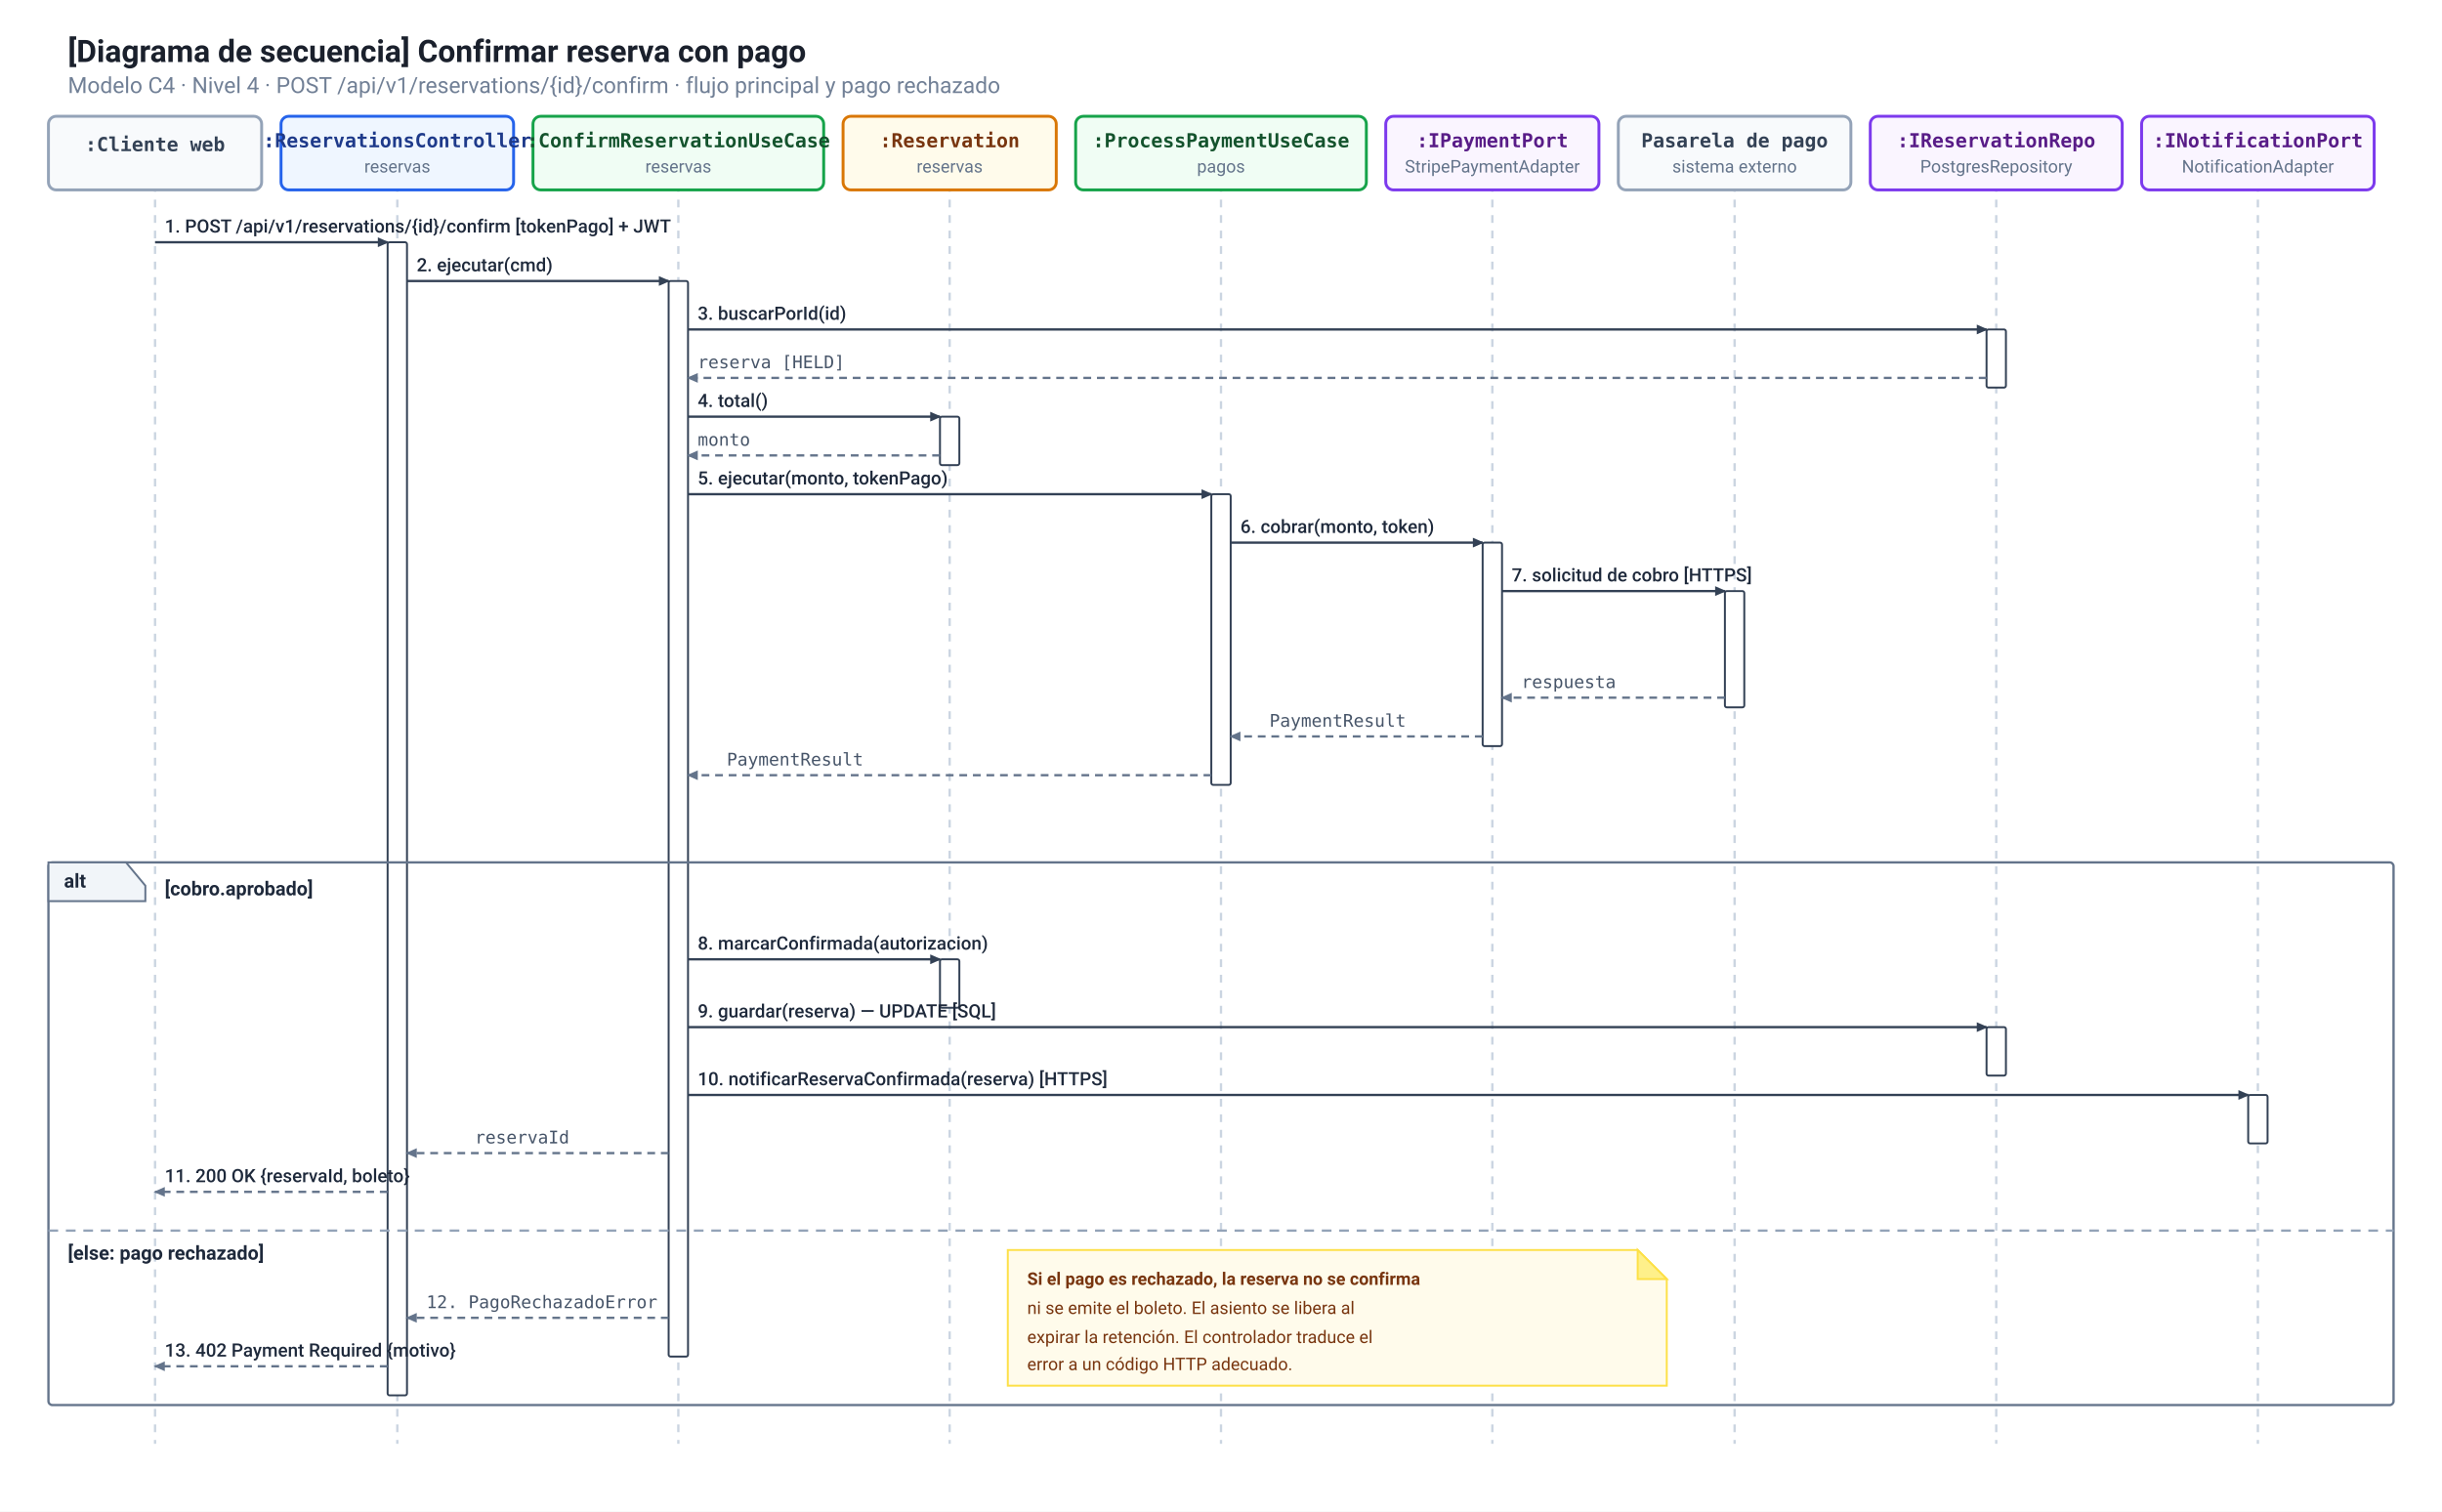
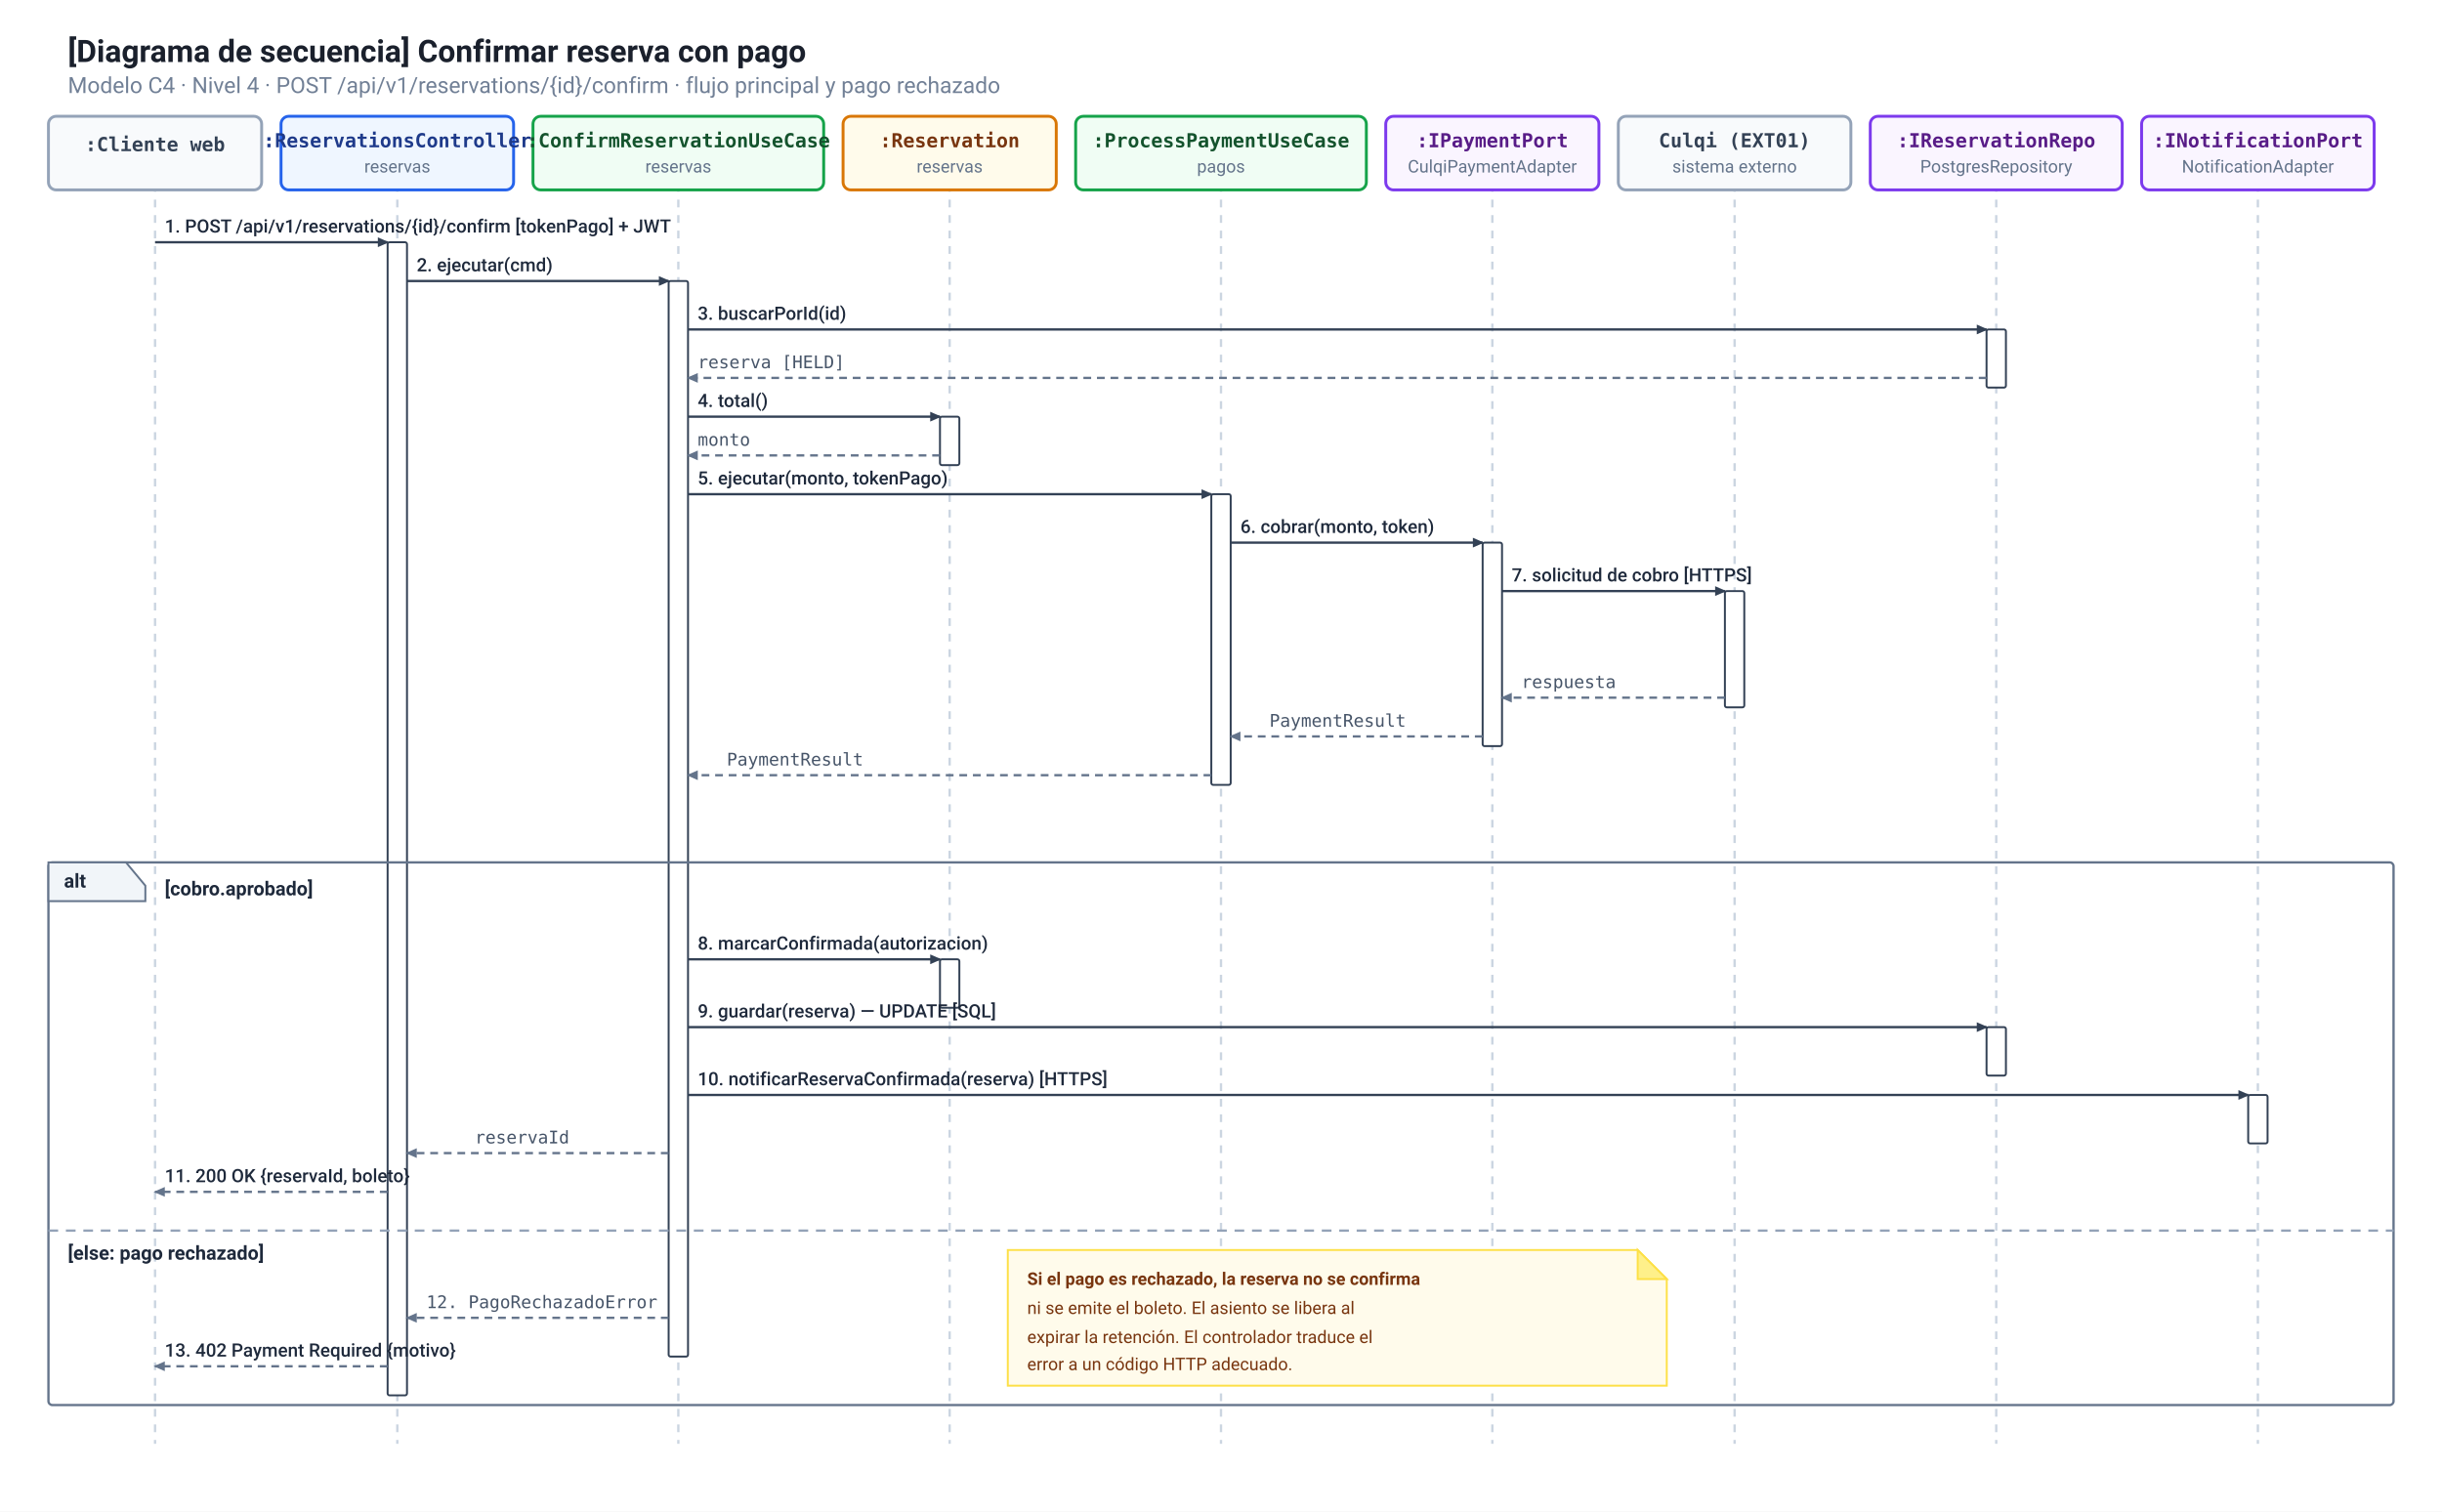
<svg xmlns="http://www.w3.org/2000/svg" width="1260" height="780" viewBox="0 0 1260 780" role="img" aria-labelledby="title desc">
  <defs>
    <marker id="arrow-sync" viewBox="0 0 10 10" refX="7" refY="5" markerWidth="6" markerHeight="6" orient="auto-start-reverse">
      <path d="M 0 1.5 L 8 5 L 0 8.5 z" fill="#334155" />
    </marker>
    <marker id="arrow-return" viewBox="0 0 10 10" refX="7" refY="5" markerWidth="6" markerHeight="6" orient="auto-start-reverse">
      <path d="M 0 1.5 L 8 5 L 0 8.5 z" fill="#64748b" />
    </marker>
    <style>
      .title-main { font-family: -apple-system, BlinkMacSystemFont, "Segoe UI", Roboto, Helvetica, Arial, sans-serif; font-size: 16px; font-weight: 700; fill: #1a202c; }
      .title-sub { font-family: -apple-system, BlinkMacSystemFont, "Segoe UI", Roboto, Helvetica, Arial, sans-serif; font-size: 11.5px; font-weight: 400; fill: #718096; }

      .box-part { stroke-width: 1.5; rx: 4px; }
      .text-p-name { font-family: "SFMono-Regular", Consolas, Menlo, monospace; font-size: 10px; font-weight: 700; text-anchor: middle; }
      .text-p-sub { font-family: -apple-system, BlinkMacSystemFont, "Segoe UI", Roboto, sans-serif; font-size: 9px; font-weight: 400; fill: #64748b; text-anchor: middle; }

      .lifeline { stroke: #cbd5e1; stroke-width: 1.2; stroke-dasharray: 4 4; }
      .activation { fill: #ffffff; stroke: #334155; stroke-width: 1; rx: 1px; }

      .msg-line { stroke: #334155; stroke-width: 1.2; }
      .return-line { stroke: #64748b; stroke-width: 1.2; stroke-dasharray: 4 3; }
      .msg-text { font-family: -apple-system, BlinkMacSystemFont, "Segoe UI", Roboto, sans-serif; font-size: 9.5px; fill: #1e293b; font-weight: 500; }
      .return-text { font-family: "SFMono-Regular", Consolas, monospace; font-size: 9px; fill: #475569; }

      .frame-box { fill: none; stroke: #64748b; stroke-width: 1.2; rx: 2px; }
      .frame-divider { stroke: #94a3b8; stroke-width: 1.2; stroke-dasharray: 5 4; }
      .frame-tag { font-family: -apple-system, BlinkMacSystemFont, "Segoe UI", Roboto, sans-serif; font-size: 10px; font-weight: 700; fill: #1e293b; }

      .note-box { fill: #fffbeb; stroke: #fde047; stroke-width: 1; rx: 2px; }
      .note-text { font-family: -apple-system, BlinkMacSystemFont, "Segoe UI", Roboto, sans-serif; font-size: 9px; fill: #78350f; }
    </style>
  </defs>
  <rect width="1260" height="780" fill="#ffffff" />
  <text x="35" y="32" class="title-main">[Diagrama de secuencia] Confirmar reserva con pago</text>
  <text x="35" y="48" class="title-sub">Modelo C4 · Nivel 4 · POST /api/v1/reservations/{id}/confirm · flujo principal y pago rechazado</text>
  <line x1="80" y1="95" x2="80" y2="745" class="lifeline" />
  <line x1="205" y1="95" x2="205" y2="745" class="lifeline" />
  <line x1="350" y1="95" x2="350" y2="745" class="lifeline" />
  <line x1="490" y1="95" x2="490" y2="745" class="lifeline" />
  <line x1="630" y1="95" x2="630" y2="745" class="lifeline" />
  <line x1="770" y1="95" x2="770" y2="745" class="lifeline" />
  <line x1="895" y1="95" x2="895" y2="745" class="lifeline" />
  <line x1="1030" y1="95" x2="1030" y2="745" class="lifeline" />
  <line x1="1165" y1="95" x2="1165" y2="745" class="lifeline" />
  <rect x="25" y="60" width="110" height="38" fill="#f8fafc" stroke="#94a3b8" class="box-part" />
  <text x="80" y="78" class="text-p-name" fill="#334155">:Cliente web</text>
  <rect x="145" y="60" width="120" height="38" fill="#eff6ff" stroke="#2563eb" class="box-part" />
  <text x="205" y="76" class="text-p-name" fill="#1e3a8a">:ReservationsController</text>
  <text x="205" y="89" class="text-p-sub">reservas</text>
  <rect x="275" y="60" width="150" height="38" fill="#f0fdf4" stroke="#16a34a" class="box-part" />
  <text x="350" y="76" class="text-p-name" fill="#14532d">:ConfirmReservationUseCase</text>
  <text x="350" y="89" class="text-p-sub">reservas</text>
  <rect x="435" y="60" width="110" height="38" fill="#fffbeb" stroke="#d97706" class="box-part" />
  <text x="490" y="76" class="text-p-name" fill="#78350f">:Reservation</text>
  <text x="490" y="89" class="text-p-sub">reservas</text>
  <rect x="555" y="60" width="150" height="38" fill="#f0fdf4" stroke="#16a34a" class="box-part" />
  <text x="630" y="76" class="text-p-name" fill="#14532d">:ProcessPaymentUseCase</text>
  <text x="630" y="89" class="text-p-sub">pagos</text>
  <rect x="715" y="60" width="110" height="38" fill="#faf5ff" stroke="#7c3aed" class="box-part" />
  <text x="770" y="76" class="text-p-name" fill="#581c87">:IPaymentPort</text>
-   <text x="770" y="89" class="text-p-sub">StripePaymentAdapter</text>
+   <text x="770" y="89" class="text-p-sub">CulqiPaymentAdapter</text>
  <rect x="835" y="60" width="120" height="38" fill="#f8fafc" stroke="#94a3b8" class="box-part" />
-   <text x="895" y="76" class="text-p-name" fill="#334155">Pasarela de pago</text>
+   <text x="895" y="76" class="text-p-name" fill="#334155">Culqi (EXT01)</text>
  <text x="895" y="89" class="text-p-sub">sistema externo</text>
  <rect x="965" y="60" width="130" height="38" fill="#faf5ff" stroke="#7c3aed" class="box-part" />
  <text x="1030" y="76" class="text-p-name" fill="#581c87">:IReservationRepo</text>
  <text x="1030" y="89" class="text-p-sub">PostgresRepository</text>
  <rect x="1105" y="60" width="120" height="38" fill="#faf5ff" stroke="#7c3aed" class="box-part" />
  <text x="1165" y="76" class="text-p-name" fill="#581c87">:INotificationPort</text>
  <text x="1165" y="89" class="text-p-sub">NotificationAdapter</text>
  <rect x="200" y="125" width="10" height="595" class="activation" />
  <rect x="345" y="145" width="10" height="555" class="activation" />
  <rect x="1025" y="170" width="10" height="30" class="activation" />
  <rect x="485" y="215" width="10" height="25" class="activation" />
  <rect x="625" y="255" width="10" height="150" class="activation" />
  <rect x="765" y="280" width="10" height="105" class="activation" />
  <rect x="890" y="305" width="10" height="60" class="activation" />
  <rect x="485" y="495" width="10" height="25" class="activation" />
  <rect x="1025" y="530" width="10" height="25" class="activation" />
  <rect x="1160" y="565" width="10" height="25" class="activation" />
  <path d="M 80 125 L 200 125" class="msg-line" marker-end="url(#arrow-sync)" />
  <text x="85" y="120" class="msg-text">1. POST /api/v1/reservations/{id}/confirm [tokenPago] + JWT</text>
  <path d="M 210 145 L 345 145" class="msg-line" marker-end="url(#arrow-sync)" />
  <text x="215" y="140" class="msg-text">2. ejecutar(cmd)</text>
  <path d="M 355 170 L 1025 170" class="msg-line" marker-end="url(#arrow-sync)" />
  <text x="360" y="165" class="msg-text">3. buscarPorId(id)</text>
  <path d="M 1025 195 L 355 195" class="return-line" marker-end="url(#arrow-return)" />
  <text x="360" y="190" class="return-text">reserva [HELD]</text>
  <path d="M 355 215 L 485 215" class="msg-line" marker-end="url(#arrow-sync)" />
  <text x="360" y="210" class="msg-text">4. total()</text>
  <path d="M 485 235 L 355 235" class="return-line" marker-end="url(#arrow-return)" />
  <text x="360" y="230" class="return-text">monto</text>
  <path d="M 355 255 L 625 255" class="msg-line" marker-end="url(#arrow-sync)" />
  <text x="360" y="250" class="msg-text">5. ejecutar(monto, tokenPago)</text>
  <path d="M 635 280 L 765 280" class="msg-line" marker-end="url(#arrow-sync)" />
  <text x="640" y="275" class="msg-text">6. cobrar(monto, token)</text>
  <path d="M 775 305 L 890 305" class="msg-line" marker-end="url(#arrow-sync)" />
  <text x="780" y="300" class="msg-text">7. solicitud de cobro [HTTPS]</text>
  <path d="M 890 360 L 775 360" class="return-line" marker-end="url(#arrow-return)" />
  <text x="785" y="355" class="return-text">respuesta</text>
  <path d="M 765 380 L 635 380" class="return-line" marker-end="url(#arrow-return)" />
  <text x="655" y="375" class="return-text">PaymentResult</text>
  <path d="M 625 400 L 355 400" class="return-line" marker-end="url(#arrow-return)" />
  <text x="375" y="395" class="return-text">PaymentResult</text>
  <g id="frame-alt">
    <rect x="25" y="445" width="1210" height="280" class="frame-box" />
    <polygon points="25,445 65,445 75,457 75,465 25,465" fill="#f1f5f9" stroke="#64748b" stroke-width="1" />
    <text x="33" y="458" class="frame-tag">alt</text>
    <text x="85" y="462" class="frame-tag" fill="#15803d">[cobro.aprobado]</text>
    <path d="M 355 495 L 485 495" class="msg-line" marker-end="url(#arrow-sync)" />
    <text x="360" y="490" class="msg-text">8. marcarConfirmada(autorizacion)</text>
    <path d="M 355 530 L 1025 530" class="msg-line" marker-end="url(#arrow-sync)" />
    <text x="360" y="525" class="msg-text">9. guardar(reserva) — UPDATE [SQL]</text>
    <path d="M 355 565 L 1160 565" class="msg-line" marker-end="url(#arrow-sync)" />
    <text x="360" y="560" class="msg-text">10. notificarReservaConfirmada(reserva) [HTTPS]</text>
    <path d="M 345 595 L 210 595" class="return-line" marker-end="url(#arrow-return)" />
    <text x="245" y="590" class="return-text">reservaId</text>
    <path d="M 200 615 L 80 615" class="return-line" marker-end="url(#arrow-return)" />
    <text x="85" y="610" class="msg-text">11. 200 OK {reservaId, boleto}</text>
    <line x1="25" y1="635" x2="1235" y2="635" class="frame-divider" />
    <text x="35" y="650" class="frame-tag" fill="#b91c1c">[else: pago rechazado]</text>
    <path d="M 345 680 L 210 680" class="return-line" marker-end="url(#arrow-return)" />
    <text x="220" y="675" class="return-text">12. PagoRechazadoError</text>
    <path d="M 200 705 L 80 705" class="return-line" marker-end="url(#arrow-return)" />
    <text x="85" y="700" class="msg-text">13. 402 Payment Required {motivo}</text>
    <polygon points="520,645 845,645 860,660 860,715 520,715" class="note-box" />
    <polygon points="845,645 845,660 860,660" fill="#fef08a" stroke="#fde047" stroke-width="1" />
    <text x="530" y="663" class="note-text" font-weight="700">Si el pago es rechazado, la reserva no se confirma</text>
    <text x="530" y="678" class="note-text">ni se emite el boleto. El asiento se libera al</text>
    <text x="530" y="693" class="note-text">expirar la retención. El controlador traduce el</text>
    <text x="530" y="707" class="note-text">error a un código HTTP adecuado.</text>
  </g>
</svg>
